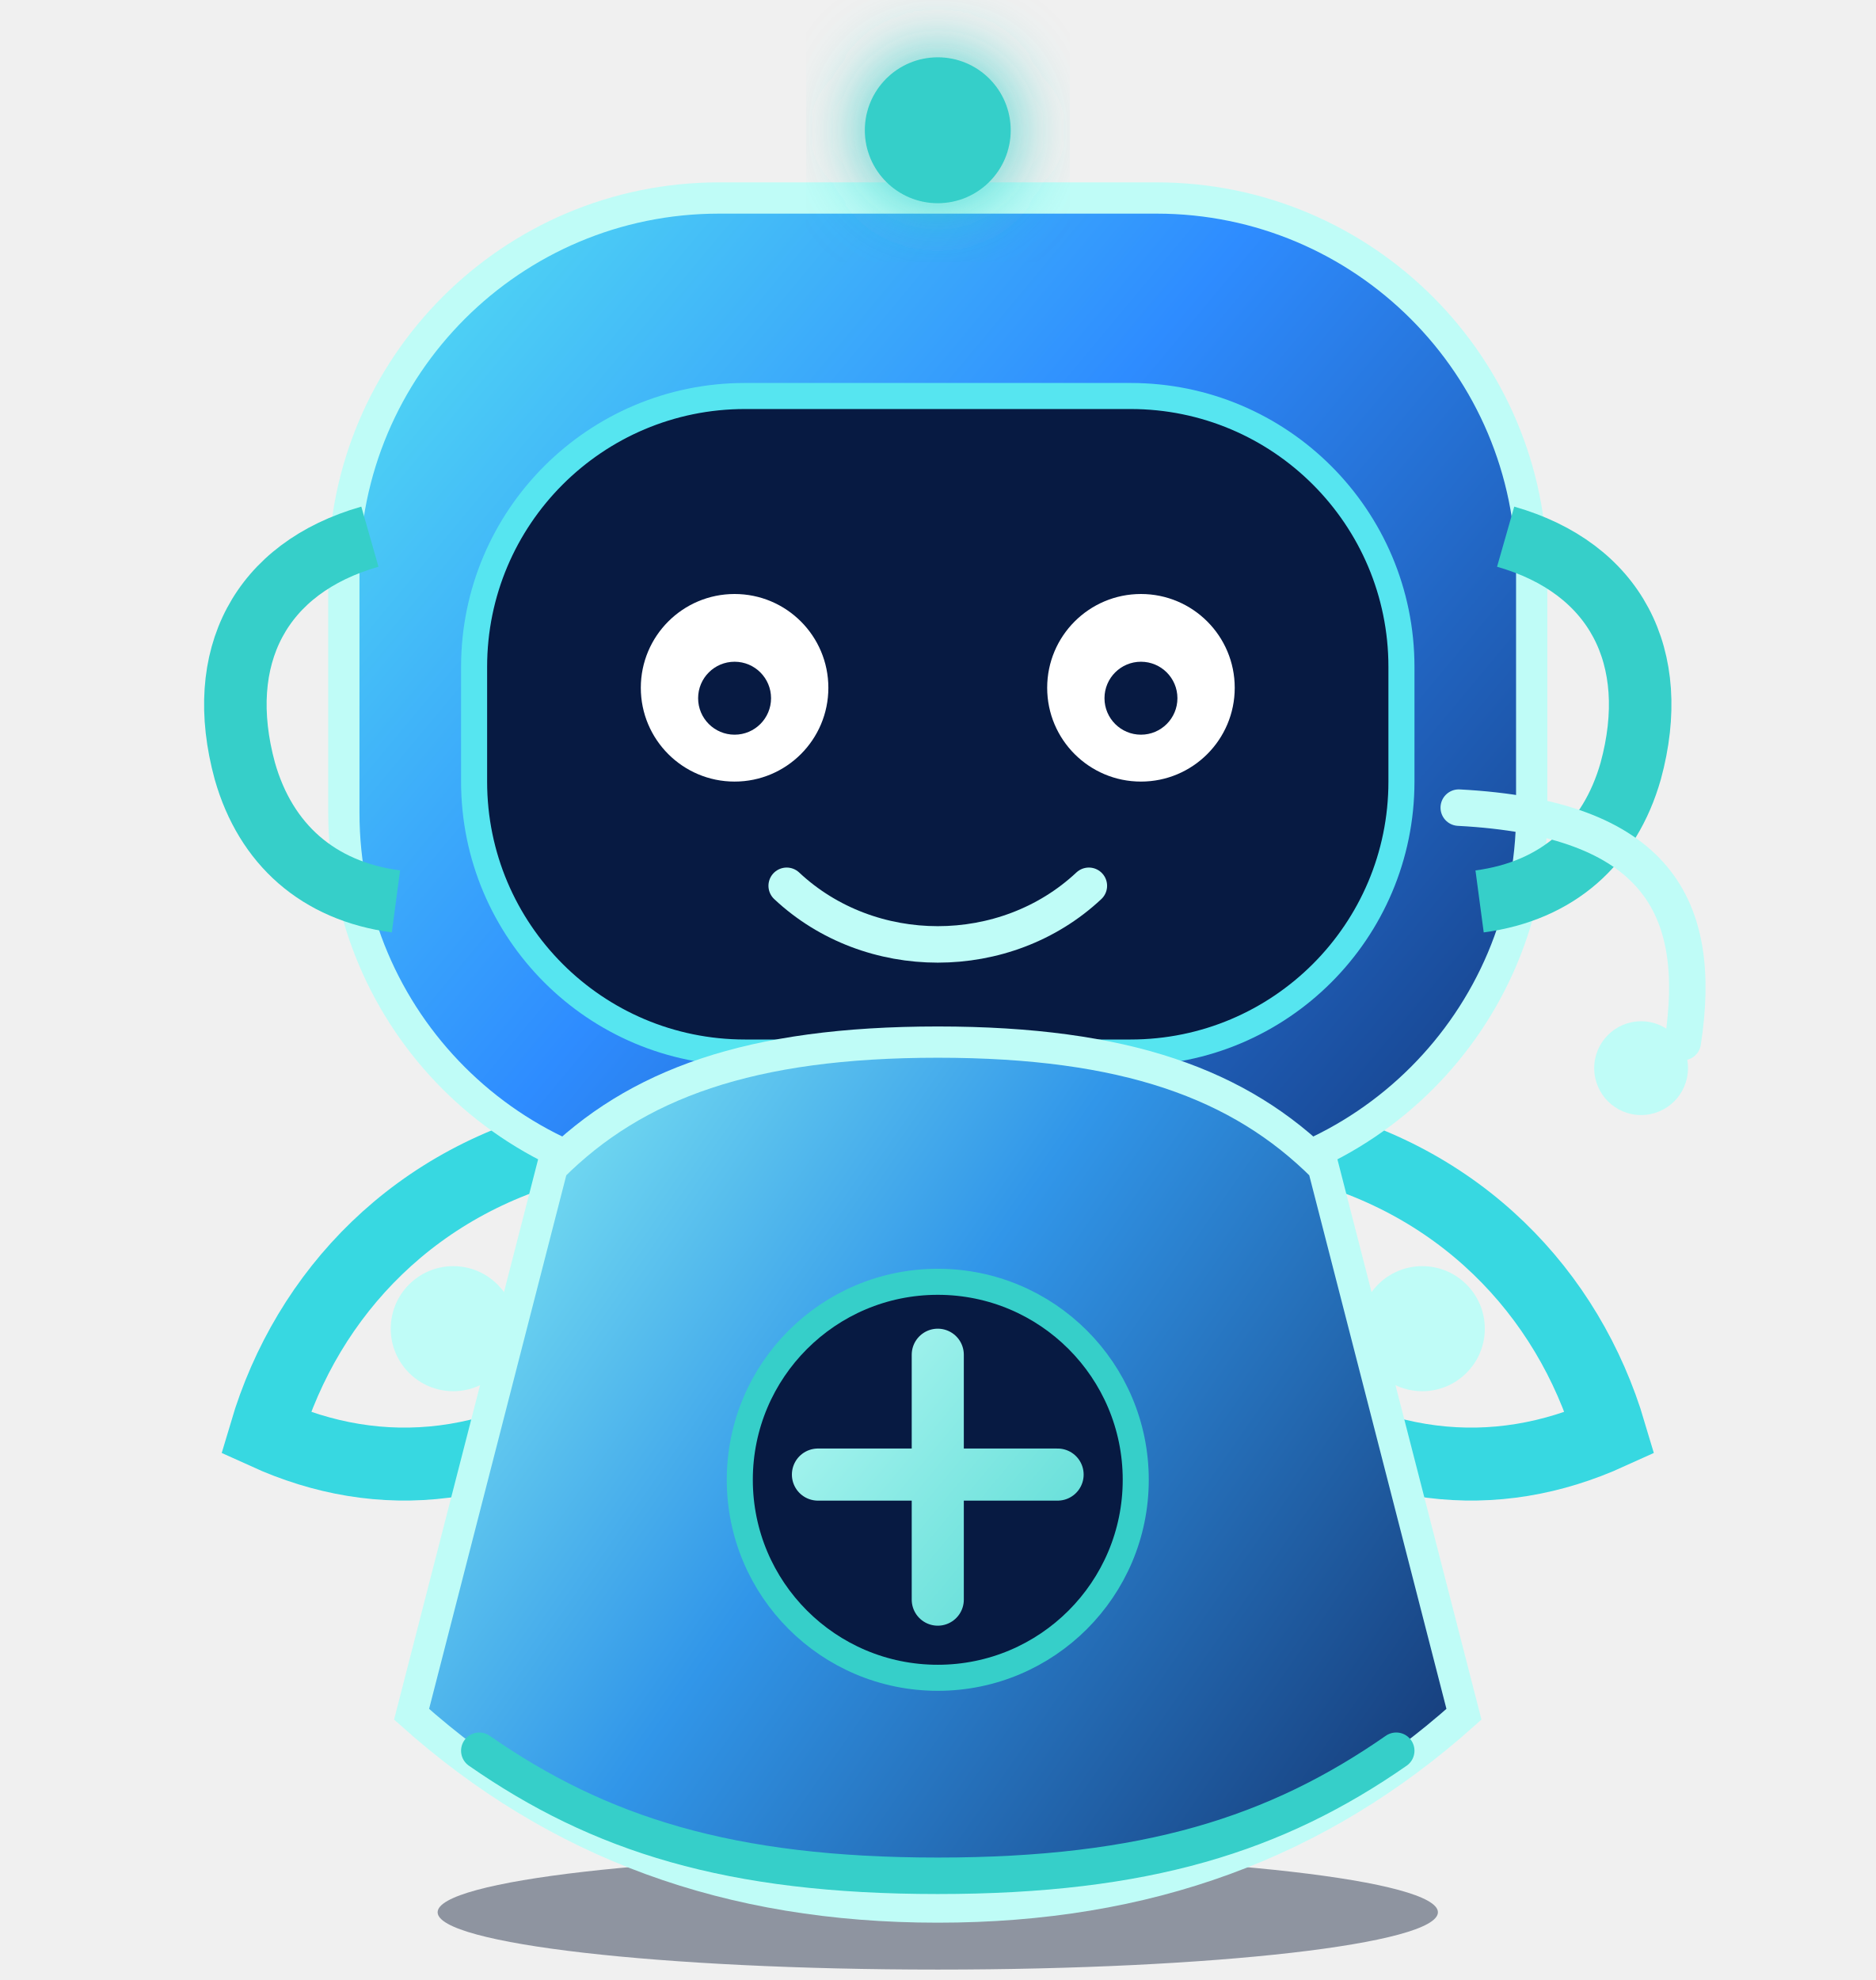
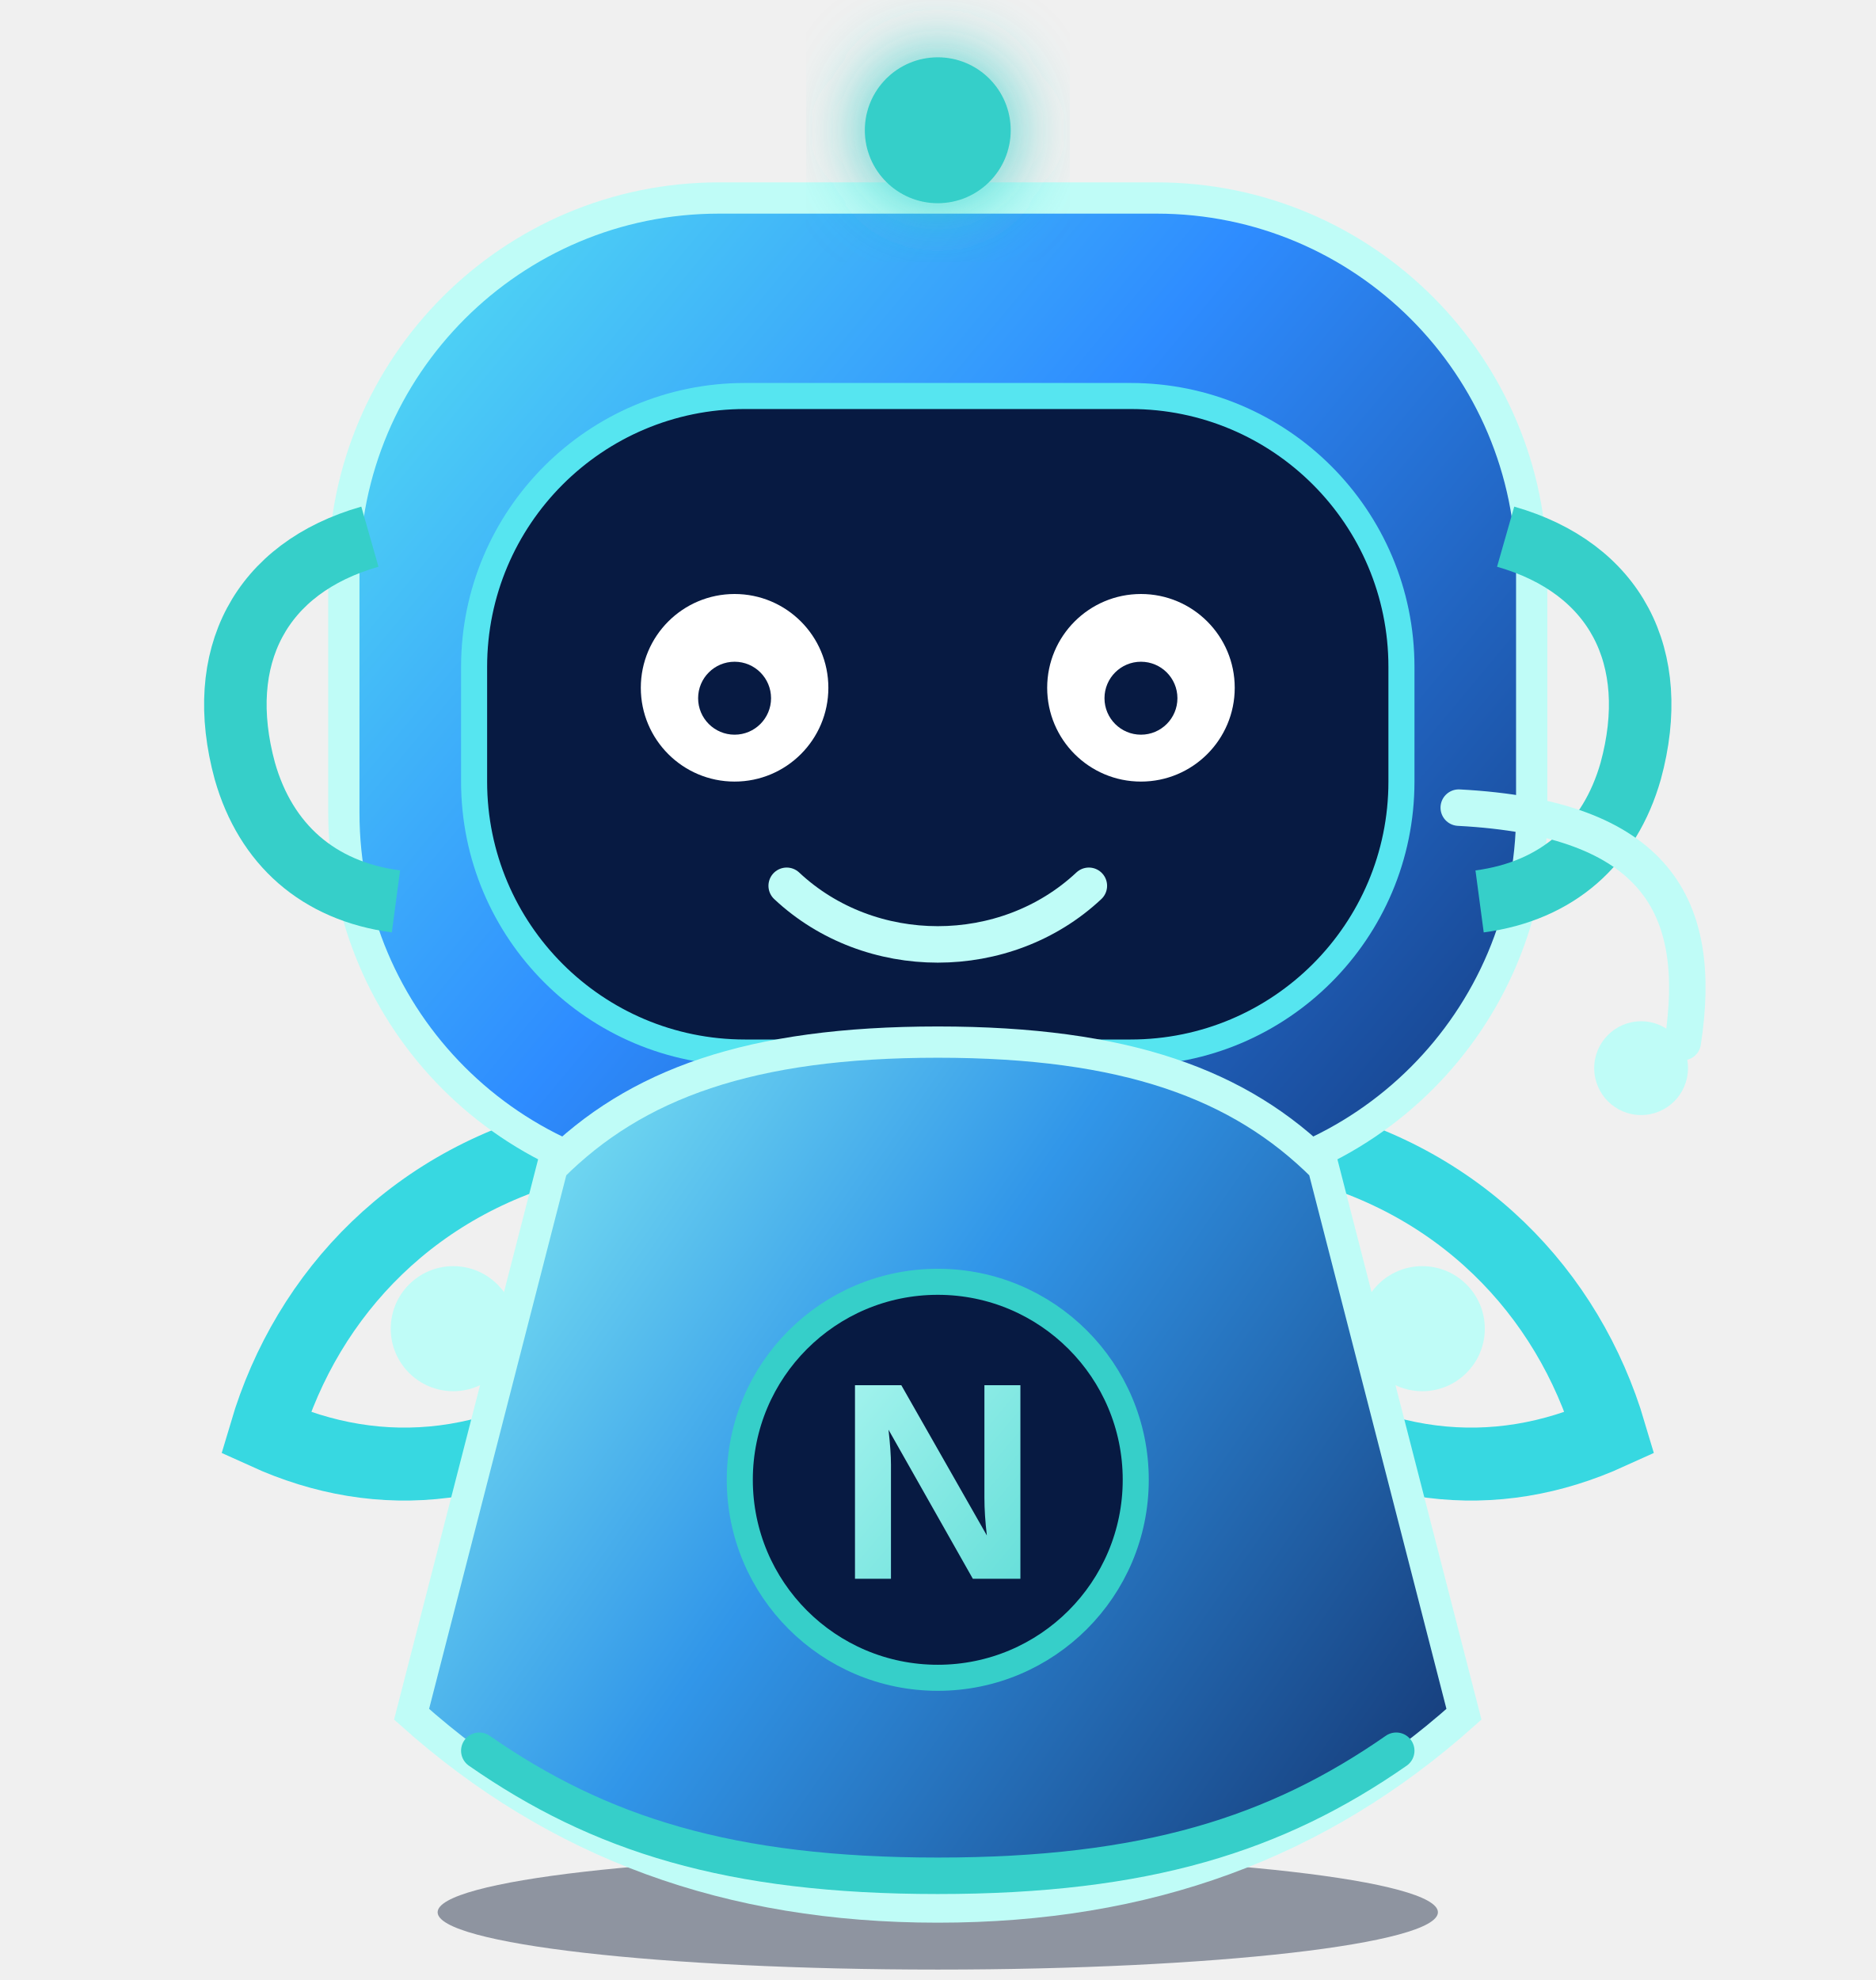
<svg xmlns="http://www.w3.org/2000/svg" viewBox="0 0 360 380" role="img" aria-labelledby="title desc">
  <defs>
    <linearGradient id="head" x1="60" y1="40" x2="300" y2="240" gradientUnits="userSpaceOnUse">
      <stop stop-color="#57e6f1" />
      <stop offset=".45" stop-color="#2e8cff" />
      <stop offset="1" stop-color="#123475" />
    </linearGradient>
    <linearGradient id="body" x1="70" y1="220" x2="285" y2="370" gradientUnits="userSpaceOnUse">
      <stop stop-color="#8af3f3" />
      <stop offset=".42" stop-color="#3196e9" />
      <stop offset="1" stop-color="#112c66" />
    </linearGradient>
    <linearGradient id="chest" x1="135" y1="260" x2="225" y2="335" gradientUnits="userSpaceOnUse">
      <stop stop-color="#bffcf7" />
      <stop offset="1" stop-color="#36cfc9" />
    </linearGradient>
    <filter id="glow" x="-40%" y="-40%" width="180%" height="180%">
      <feGaussianBlur stdDeviation="7" result="blur" />
      <feMerge>
        <feMergeNode in="blur" />
        <feMergeNode in="SourceGraphic" />
      </feMerge>
    </filter>
  </defs>
  <ellipse cx="180" cy="367" rx="96" ry="11" fill="#081632" opacity=".42" />
  <path d="M111 219c-31 7-52 29-60 56 22 10 46 8 70-10" fill="none" stroke="#37d8e1" stroke-linecap="round" stroke-width="14" />
  <path d="M249 219c31 7 52 29 60 56-22 10-46 8-70-10" fill="none" stroke="#37d8e1" stroke-linecap="round" stroke-width="14" />
  <rect x="66" y="38" width="228" height="190" rx="72" fill="url(#head)" stroke="#bffcf7" stroke-width="6" />
  <rect x="91" y="76" width="178" height="126" rx="52" fill="#071a42" stroke="#56e5f0" stroke-width="5" />
  <circle cx="141" cy="132" r="18" fill="#fff" />
  <circle cx="219" cy="132" r="18" fill="#fff" />
  <circle cx="141" cy="134" r="7" fill="#071a42" />
  <circle cx="219" cy="134" r="7" fill="#071a42" />
  <path d="M151 170c16 15 42 15 58 0" fill="none" stroke="#bffcf7" stroke-linecap="round" stroke-width="7" />
  <path d="M71 103c-21 6-30 23-24 45 4 14 14 23 29 25" fill="none" stroke="#36cfc9" stroke-width="12" />
  <path d="M289 103c21 6 30 23 24 45-4 14-14 23-29 25" fill="none" stroke="#36cfc9" stroke-width="12" />
  <path d="M280 155c38 2 47 19 43 45" fill="none" stroke="#bffcf7" stroke-linecap="round" stroke-width="7" />
  <circle cx="315" cy="205" r="9" fill="#bffcf7" />
  <circle cx="180" cy="25" r="14" fill="#36cfc9" filter="url(#glow)" />
  <path d="M106 224c16-16 38-24 74-24s58 8 74 24l27 105c-28 25-61 37-101 37s-73-12-101-37Z" fill="url(#body)" stroke="#bffcf7" stroke-width="6" />
  <circle cx="180" cy="284" r="38" fill="#071a42" stroke="#36cfc9" stroke-width="5" />
-   <path d="M180 260v47M157 283h46" stroke="url(#chest)" stroke-linecap="round" stroke-width="10" />
+   <text x="180" y="303" text-anchor="middle" fill="url(#chest)" font-family="Arial, sans-serif" font-size="54" font-weight="800">N</text>
  <circle cx="87" cy="255" r="12" fill="#bffcf7" />
  <circle cx="273" cy="255" r="12" fill="#bffcf7" />
  <path d="M92 336c23 16 48 24 88 24s65-8 88-24" fill="none" stroke="#36cfc9" stroke-linecap="round" stroke-width="7" />
</svg>
